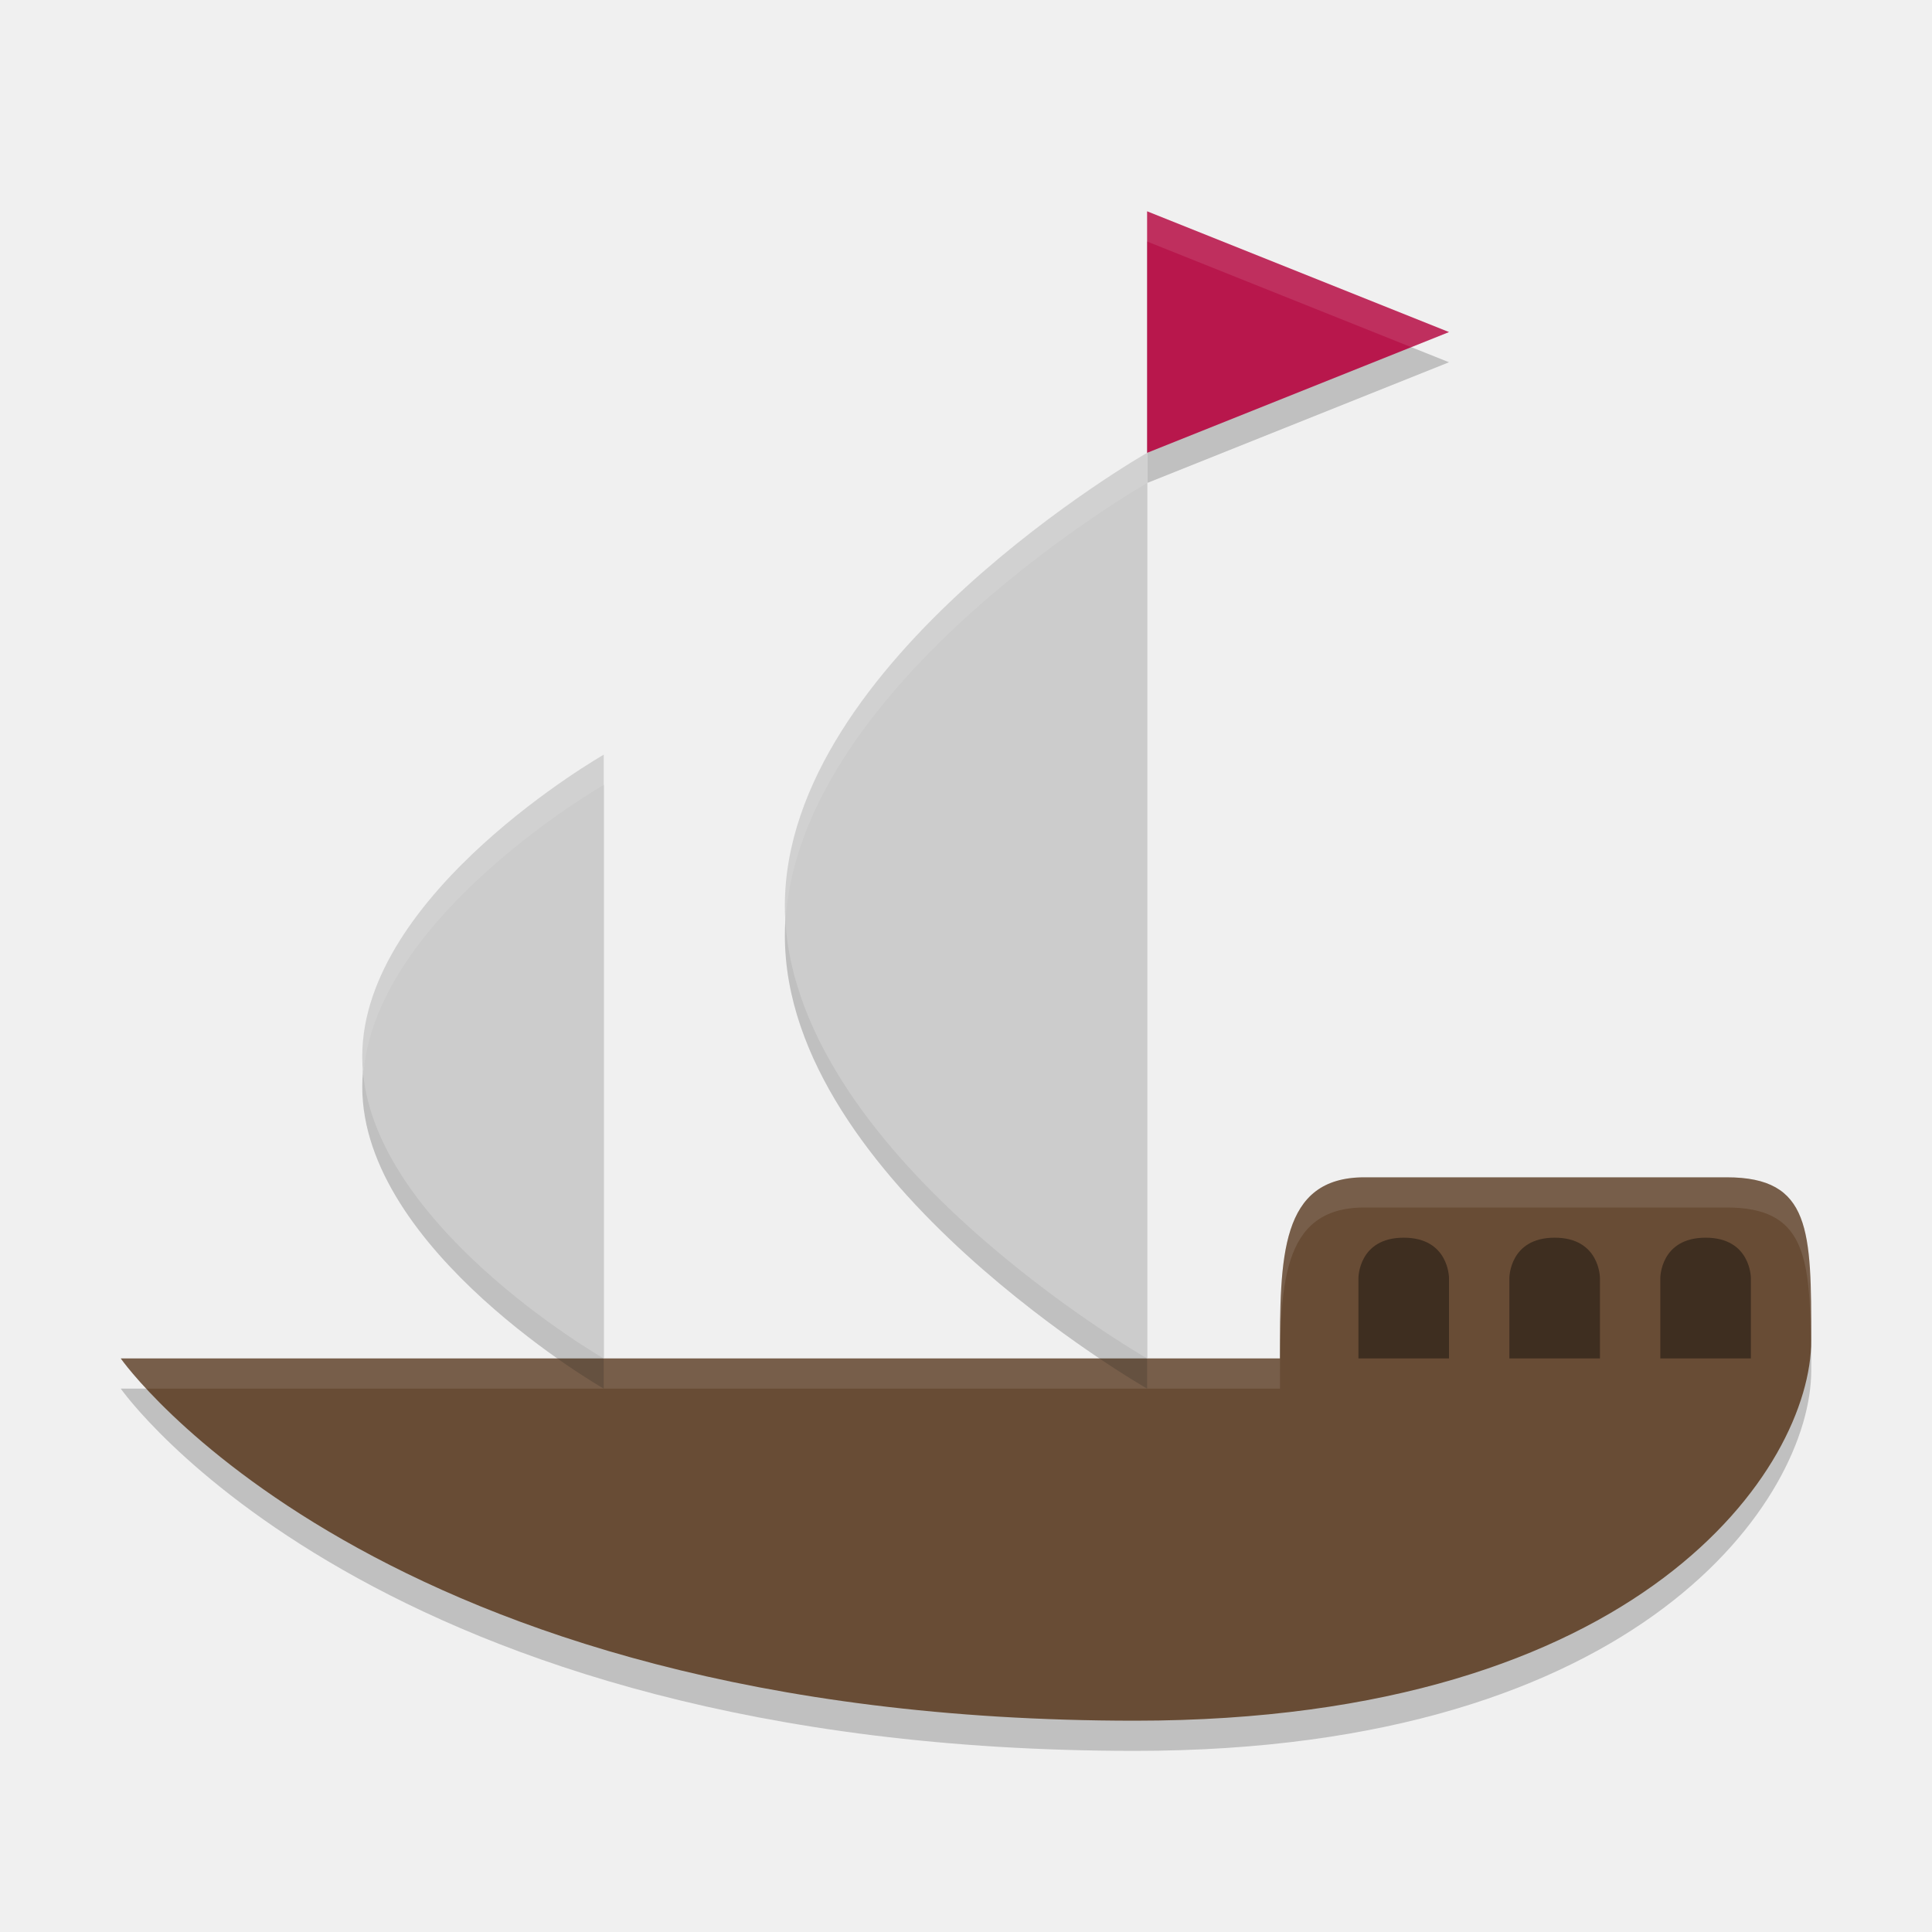
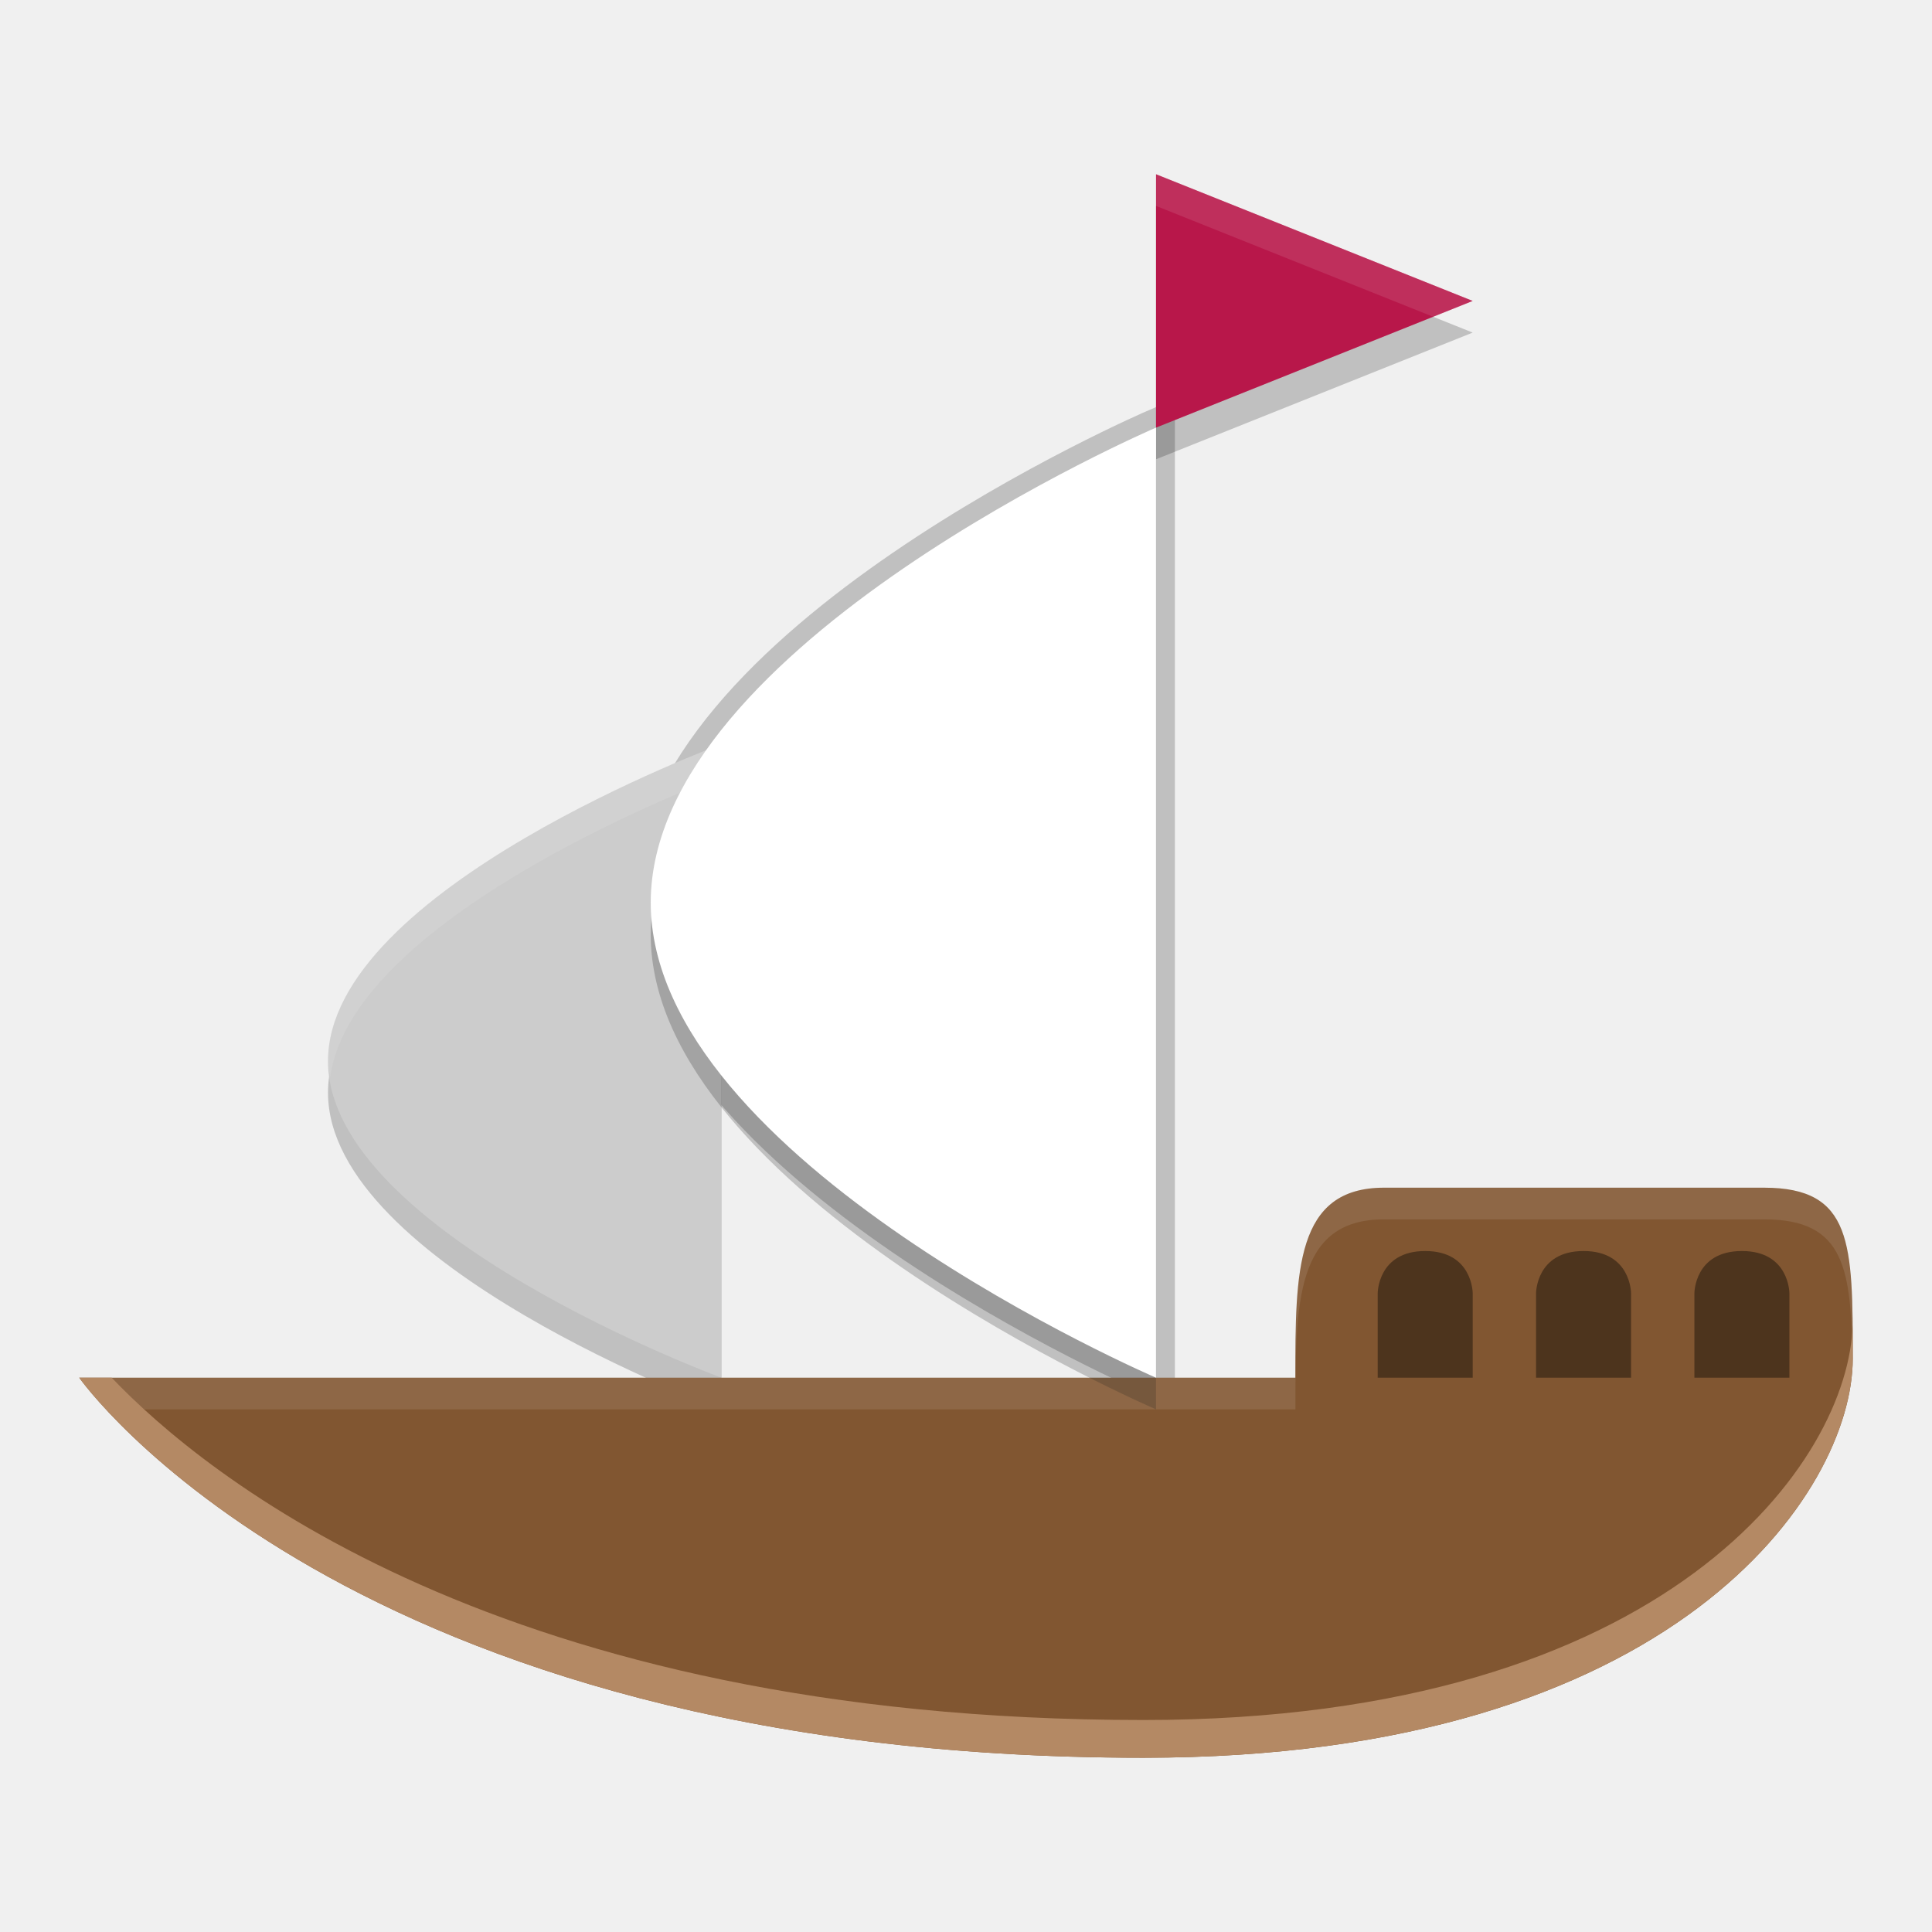
<svg xmlns="http://www.w3.org/2000/svg" xmlns:xlink="http://www.w3.org/1999/xlink" width="512" height="512" version="1.1" viewBox="0 0 384 384">
  <defs>
-     <filter id="alpha" width="100%" height="100%" x="0%" y="0%" filterUnits="objectBoundingBox">
-       <feColorMatrix in="SourceGraphic" type="matrix" values="0 0 0 0 1 0 0 0 0 1 0 0 0 0 1 0 0 0 1 0" />
+     <filter id="a" x="0" y="0" width="1" height="1">
+       <feColorMatrix in="SourceGraphic" values="0 0 0 0 1 0 0 0 0 1 0 0 0 0 1 0 0 0 1 0" />
    </filter>
-     <mask id="mask0">
-       <g filter="url(#alpha)">
-         <rect width="384" height="384" x="0" y="0" style="fill:rgb(0%,0%,0%);fill-opacity:0.2" />
+     <clipPath>
+       <rect width="384" height="384" />
+     </clipPath>
+     <mask id="u">
+       <g filter="url(#a)">
+         <rect width="384" height="384" fill-opacity=".2" />
      </g>
    </mask>
-     <clipPath id="clip1">
-       <rect width="384" height="384" x="0" y="0" />
+     <clipPath id="ac">
+       <rect width="384" height="384" />
    </clipPath>
-     <g id="surface5" clip-path="url(#clip1)">
-       <path style="fill:rgb(0%,0%,0%)" d="M 254.398 276 L 24 276 C 24 276 74.398 348 225.602 348 C 326.398 348 360 297.602 360 272.398 C 360 250.598 360 240 343.199 240 L 271.199 240 C 254.398 240 254.398 255.855 254.398 276 Z M 254.398 276" />
+     <g id="b" clip-path="url(#ac)">
+       <path d="m228 96v-48l60 24z" />
    </g>
-     <mask id="mask1">
-       <g filter="url(#alpha)">
-         <rect width="384" height="384" x="0" y="0" style="fill:rgb(0%,0%,0%);fill-opacity:0.2" />
+     <mask id="s">
+       <g filter="url(#a)">
+         <rect width="384" height="384" fill-opacity=".2" />
      </g>
    </mask>
-     <clipPath id="clip2">
-       <rect width="384" height="384" x="0" y="0" />
+     <clipPath id="ab">
+       <rect width="384" height="384" />
    </clipPath>
-     <g id="surface8" clip-path="url(#clip2)">
-       <path style="fill:rgb(0%,0%,0%)" d="M 228 96 L 228 48 L 288 72 Z M 228 96" />
+     <g id="k" clip-path="url(#ab)">
+       <path d="m228 96v180s-72-41.129-72-90 72-90 72-90z" />
    </g>
-     <mask id="mask2">
-       <g filter="url(#alpha)">
-         <rect width="384" height="384" x="0" y="0" style="fill:rgb(0%,0%,0%);fill-opacity:0.2" />
+     <mask id="r">
+       <g filter="url(#a)">
+         <rect width="384" height="384" fill-opacity=".2" />
      </g>
    </mask>
-     <clipPath id="clip3">
-       <rect width="384" height="384" x="0" y="0" />
+     <clipPath id="aa">
+       <rect width="384" height="384" />
    </clipPath>
-     <g id="surface11" clip-path="url(#clip3)">
-       <path style="fill:rgb(0%,0%,0%)" d="M 228 96 L 228 276 C 228 276 156 234.871 156 186 C 156 137.129 228 96 228 96 Z M 228 96" />
+     <g id="j" clip-path="url(#aa)">
+       <path d="m120 156v120s-48-27.422-48-60 48-60 48-60z" />
    </g>
-     <mask id="mask3">
-       <g filter="url(#alpha)">
-         <rect width="384" height="384" x="0" y="0" style="fill:rgb(0%,0%,0%);fill-opacity:0.2" />
+     <mask id="q">
+       <g filter="url(#a)">
+         <rect width="384" height="384" fill-opacity=".4" />
      </g>
    </mask>
-     <clipPath id="clip4">
-       <rect width="384" height="384" x="0" y="0" />
+     <clipPath id="z">
+       <rect width="384" height="384" />
    </clipPath>
-     <g id="surface14" clip-path="url(#clip4)">
-       <path style="fill:rgb(0%,0%,0%)" d="M 120 156 L 120 276 C 120 276 72 248.578 72 216 C 72 183.422 120 156 120 156 Z M 120 156" />
+     <g id="i" clip-path="url(#z)">
+       <path d="m270 254s0-8 9-8 9 8 9 8v16h-18z" />
    </g>
-     <mask id="mask4">
-       <g filter="url(#alpha)">
-         <rect width="384" height="384" x="0" y="0" style="fill:rgb(0%,0%,0%);fill-opacity:0.4" />
+     <mask id="p">
+       <g filter="url(#a)">
+         <rect width="384" height="384" fill-opacity=".4" />
      </g>
    </mask>
-     <clipPath id="clip5">
-       <rect width="384" height="384" x="0" y="0" />
+     <clipPath id="y">
+       <rect width="384" height="384" />
    </clipPath>
-     <g id="surface17" clip-path="url(#clip5)">
-       <path style="fill:rgb(0%,0%,0%)" d="M 270 254 C 270 254 270 246 279 246 C 288 246 288 254 288 254 L 288 270 L 270 270 Z M 270 254" />
+     <g id="h" clip-path="url(#y)">
+       <path d="m300 254s0-8 9-8 9 8 9 8v16h-18z" />
    </g>
-     <mask id="mask5">
-       <g filter="url(#alpha)">
-         <rect width="384" height="384" x="0" y="0" style="fill:rgb(0%,0%,0%);fill-opacity:0.4" />
+     <mask id="o">
+       <g filter="url(#a)">
+         <rect width="384" height="384" fill-opacity=".4" />
      </g>
    </mask>
-     <clipPath id="clip6">
-       <rect width="384" height="384" x="0" y="0" />
+     <clipPath id="x">
+       <rect width="384" height="384" />
    </clipPath>
-     <g id="surface20" clip-path="url(#clip6)">
-       <path style="fill:rgb(0%,0%,0%)" d="M 300 254 C 300 254 300 246 309 246 C 318 246 318 254 318 254 L 318 270 L 300 270 Z M 300 254" />
+     <g id="g" clip-path="url(#x)">
+       <path d="m330 254s0-8 9-8 9 8 9 8v16h-18z" />
    </g>
-     <mask id="mask6">
-       <g filter="url(#alpha)">
-         <rect width="384" height="384" x="0" y="0" style="fill:rgb(0%,0%,0%);fill-opacity:0.4" />
+     <mask id="n">
+       <g filter="url(#a)">
+         <rect width="384" height="384" fill-opacity=".102" />
      </g>
    </mask>
-     <clipPath id="clip7">
-       <rect width="384" height="384" x="0" y="0" />
+     <clipPath id="w">
+       <rect width="384" height="384" />
    </clipPath>
-     <g id="surface23" clip-path="url(#clip7)">
-       <path style="fill:rgb(0%,0%,0%)" d="M 330 254 C 330 254 330 246 339 246 C 348 246 348 254 348 254 L 348 270 L 330 270 Z M 330 254" />
+     <g id="f" clip-path="url(#w)">
+       <path d="m271.2 234c-16.801 0-16.793 15.855-16.793 36h-230.4s1.668 2.316 5.074 6h225.33c0-20.145-0.008-36 16.793-36h72c15.359 0 16.598 9.332 16.711 27.516 0.012-0.359 0.094-0.762 0.094-1.113 0-21.801-0.004-32.402-16.805-32.402z" fill="#fff" />
    </g>
-     <mask id="mask7">
-       <g filter="url(#alpha)">
-         <rect width="384" height="384" x="0" y="0" style="fill:rgb(0%,0%,0%);fill-opacity:0.102" />
+     <mask id="m">
+       <g filter="url(#a)">
+         <rect width="384" height="384" fill-opacity=".102" />
      </g>
    </mask>
-     <clipPath id="clip8">
-       <rect width="384" height="384" x="0" y="0" />
+     <clipPath id="v">
+       <rect width="384" height="384" />
    </clipPath>
-     <g id="surface26" clip-path="url(#clip8)">
-       <path style="fill:rgb(100.000%,100.000%,100.000%)" d="M 271.195 234 C 254.395 234 254.402 249.855 254.402 270 L 24 270 C 24 270 25.668 272.316 29.074 276 L 254.402 276 C 254.402 255.855 254.395 240 271.195 240 L 343.195 240 C 358.555 240 359.793 249.332 359.906 267.516 C 359.918 267.156 360 266.754 360 266.402 C 360 244.602 359.996 234 343.195 234 Z M 271.195 234" />
+     <g id="e" clip-path="url(#v)">
+       <path d="m228 90s-72 41.129-72 90c0 1.004 0.082 2 0.141 3 2.84-47.539 71.859-87 71.859-87z" fill="#fff" />
    </g>
-     <mask id="mask8">
-       <g filter="url(#alpha)">
-         <rect width="384" height="384" x="0" y="0" style="fill:rgb(0%,0%,0%);fill-opacity:0.102" />
+     <mask id="l">
+       <g filter="url(#a)">
+         <rect width="384" height="384" fill-opacity=".102" />
      </g>
    </mask>
-     <clipPath id="clip9">
-       <rect width="384" height="384" x="0" y="0" />
+     <clipPath id="ae">
+       <rect width="384" height="384" />
    </clipPath>
-     <g id="surface29" clip-path="url(#clip9)">
-       <path style="fill:rgb(100.000%,100.000%,100.000%)" d="M 228 90 C 228 90 156 131.129 156 180 C 156 181.004 156.082 182 156.141 183 C 158.98 135.461 228 96 228 96 Z M 228 90" />
+     <g id="d" clip-path="url(#ae)">
+       <path d="m228 42v6l52.5 21 7.5-3z" fill="#fff" />
    </g>
-     <mask id="mask9">
-       <g filter="url(#alpha)">
-         <rect width="384" height="384" x="0" y="0" style="fill:rgb(0%,0%,0%);fill-opacity:0.102" />
+     <mask id="t">
+       <g filter="url(#a)">
+         <rect width="384" height="384" fill-opacity=".102" />
      </g>
    </mask>
-     <clipPath id="clip10">
-       <rect width="384" height="384" x="0" y="0" />
+     <clipPath id="ad">
+       <rect width="384" height="384" />
    </clipPath>
-     <g id="surface32" clip-path="url(#clip10)">
-       <path style="fill:rgb(100.000%,100.000%,100.000%)" d="M 228 42 L 228 48 L 280.5 69 L 288 66 Z M 228 42" />
-     </g>
-     <mask id="mask10">
-       <g filter="url(#alpha)">
-         <rect width="384" height="384" x="0" y="0" style="fill:rgb(0%,0%,0%);fill-opacity:0.102" />
-       </g>
-     </mask>
-     <clipPath id="clip11">
-       <rect width="384" height="384" x="0" y="0" />
-     </clipPath>
-     <g id="surface35" clip-path="url(#clip11)">
-       <path style="fill:rgb(100.000%,100.000%,100.000%)" d="M 120 150 C 120 150 72 177.422 72 210 C 72 211.012 72.18 212 72.27 213 C 75.066 181.762 120 156 120 156 Z M 120 150" />
+     <g id="c" clip-path="url(#ad)">
+       <path d="m120 150s-48 27.422-48 60c0 1.012 0.18 2 0.27 3 2.797-31.238 47.73-57 47.73-57z" fill="#fff" />
    </g>
  </defs>
-   <g>
-     <use mask="url(#mask0)" xlink:href="#surface5" />
-     <use mask="url(#mask1)" xlink:href="#surface8" />
-     <path style="fill:rgb(40.784%,29.803%,20.784%)" d="M 254.398 270 L 24 270 C 24 270 74.398 342 225.602 342 C 326.398 342 360 291.602 360 266.398 C 360 244.598 360 234 343.199 234 L 271.199 234 C 254.398 234 254.398 249.855 254.398 270 Z M 254.398 270" />
-     <use mask="url(#mask2)" xlink:href="#surface11" />
-     <path style="fill:rgb(80.000%,80.000%,80.000%)" d="M 228 90 L 228 270 C 228 270 156 228.871 156 180 C 156 131.129 228 90 228 90 Z M 228 90" />
-     <path style="fill:rgb(72.156%,9.019%,29.803%)" d="M 228 90 L 228 42 L 288 66 Z M 228 90" />
-     <use mask="url(#mask3)" xlink:href="#surface14" />
-     <path style="fill:rgb(80.000%,80.000%,80.000%)" d="M 120 150 L 120 270 C 120 270 72 242.578 72 210 C 72 177.422 120 150 120 150 Z M 120 150" />
-     <use mask="url(#mask4)" xlink:href="#surface17" />
-     <use mask="url(#mask5)" xlink:href="#surface20" />
-     <use mask="url(#mask6)" xlink:href="#surface23" />
-     <use mask="url(#mask7)" xlink:href="#surface26" />
-     <use mask="url(#mask8)" xlink:href="#surface29" />
-     <use mask="url(#mask9)" xlink:href="#surface32" />
-     <use mask="url(#mask10)" xlink:href="#surface35" />
-   </g>
+   <path d="m229.77 84.991v188.84s-100.43-43.149-100.43-94.42c0-51.271 100.43-94.42 100.43-94.42z" fill="#fff" opacity=".2" stroke="#000" stroke-width="7.5" />
+   <use transform="matrix(1.6291 0 0 1.0491 -52.102 -9.4286)" width="100%" height="100%" mask="url(#r)" stroke-width=".765" xlink:href="#j" />
+   <path d="m143.39 147.94v125.89s-78.198-28.768-78.198-62.946c0-34.178 78.198-62.946 78.198-62.946z" fill="#ccc" />
+   <use transform="matrix(1.6291 0 0 1.0491 -52.102 -9.4286)" width="100%" height="100%" mask="url(#t)" stroke-width=".765" xlink:href="#c" />
+   <use transform="matrix(1.0491 0 0 1.0491 -9.4286 -9.4286)" width="100%" height="100%" mask="url(#u)" stroke-width=".953" xlink:href="#b" />
+   <path d="m257.46 273.83h-241.71s52.873 75.536 211.5 75.536c105.75 0 141-52.873 141-79.314 0-22.871 0-33.989-17.626-33.989h-75.536c-17.626 0-17.626 16.634-17.626 37.768z" fill="#815631" stroke-width=".953" />
+   <use transform="matrix(1.3949 0 0 1.0491 -88.272 -9.4286)" width="100%" height="100%" mask="url(#s)" stroke-width=".827" xlink:href="#k" />
+   <path d="m229.77 84.991v188.84s-100.43-43.149-100.43-94.42c0-51.271 100.43-94.42 100.43-94.42z" fill="#fff" />
+   <path d="m229.77 84.991v-50.357l62.946 25.179z" fill="#b8174a" stroke-width=".953" />
+   <use transform="matrix(1.0491 0 0 1.0491 -9.4286 -9.4286)" width="100%" height="100%" mask="url(#q)" stroke-width=".953" xlink:href="#i" />
+   <use transform="matrix(1.0491 0 0 1.0491 -9.4286 -9.4286)" width="100%" height="100%" mask="url(#p)" stroke-width=".953" xlink:href="#h" />
+   <use transform="matrix(1.0491 0 0 1.0491 -9.4286 -9.4286)" width="100%" height="100%" mask="url(#o)" stroke-width=".953" xlink:href="#g" />
+   <use transform="matrix(1.0491 0 0 1.0491 -9.4286 -9.4286)" width="100%" height="100%" mask="url(#n)" stroke-width=".953" xlink:href="#f" />
+   <use transform="matrix(1.3949 0 0 1.0491 -88.272 -9.4286)" width="100%" height="100%" mask="url(#m)" stroke-width=".827" xlink:href="#e" />
+   <use transform="matrix(1.0491 0 0 1.0491 -9.4286 -9.4286)" width="100%" height="100%" mask="url(#l)" stroke-width=".953" xlink:href="#d" />
+   <path transform="scale(.75)" d="m490.96 351.04c-0.833 35.554-48.219 104.78-187.96 104.78-170.4 0-249.18-65.306-273.4-90.715h-8.604s70.498 100.71 282 100.71c141 0 188-70.5 188-105.75 0-3.216-0.011-6.161-0.039-9.029z" fill="#b48964" stroke-width="1.271" />
</svg>
